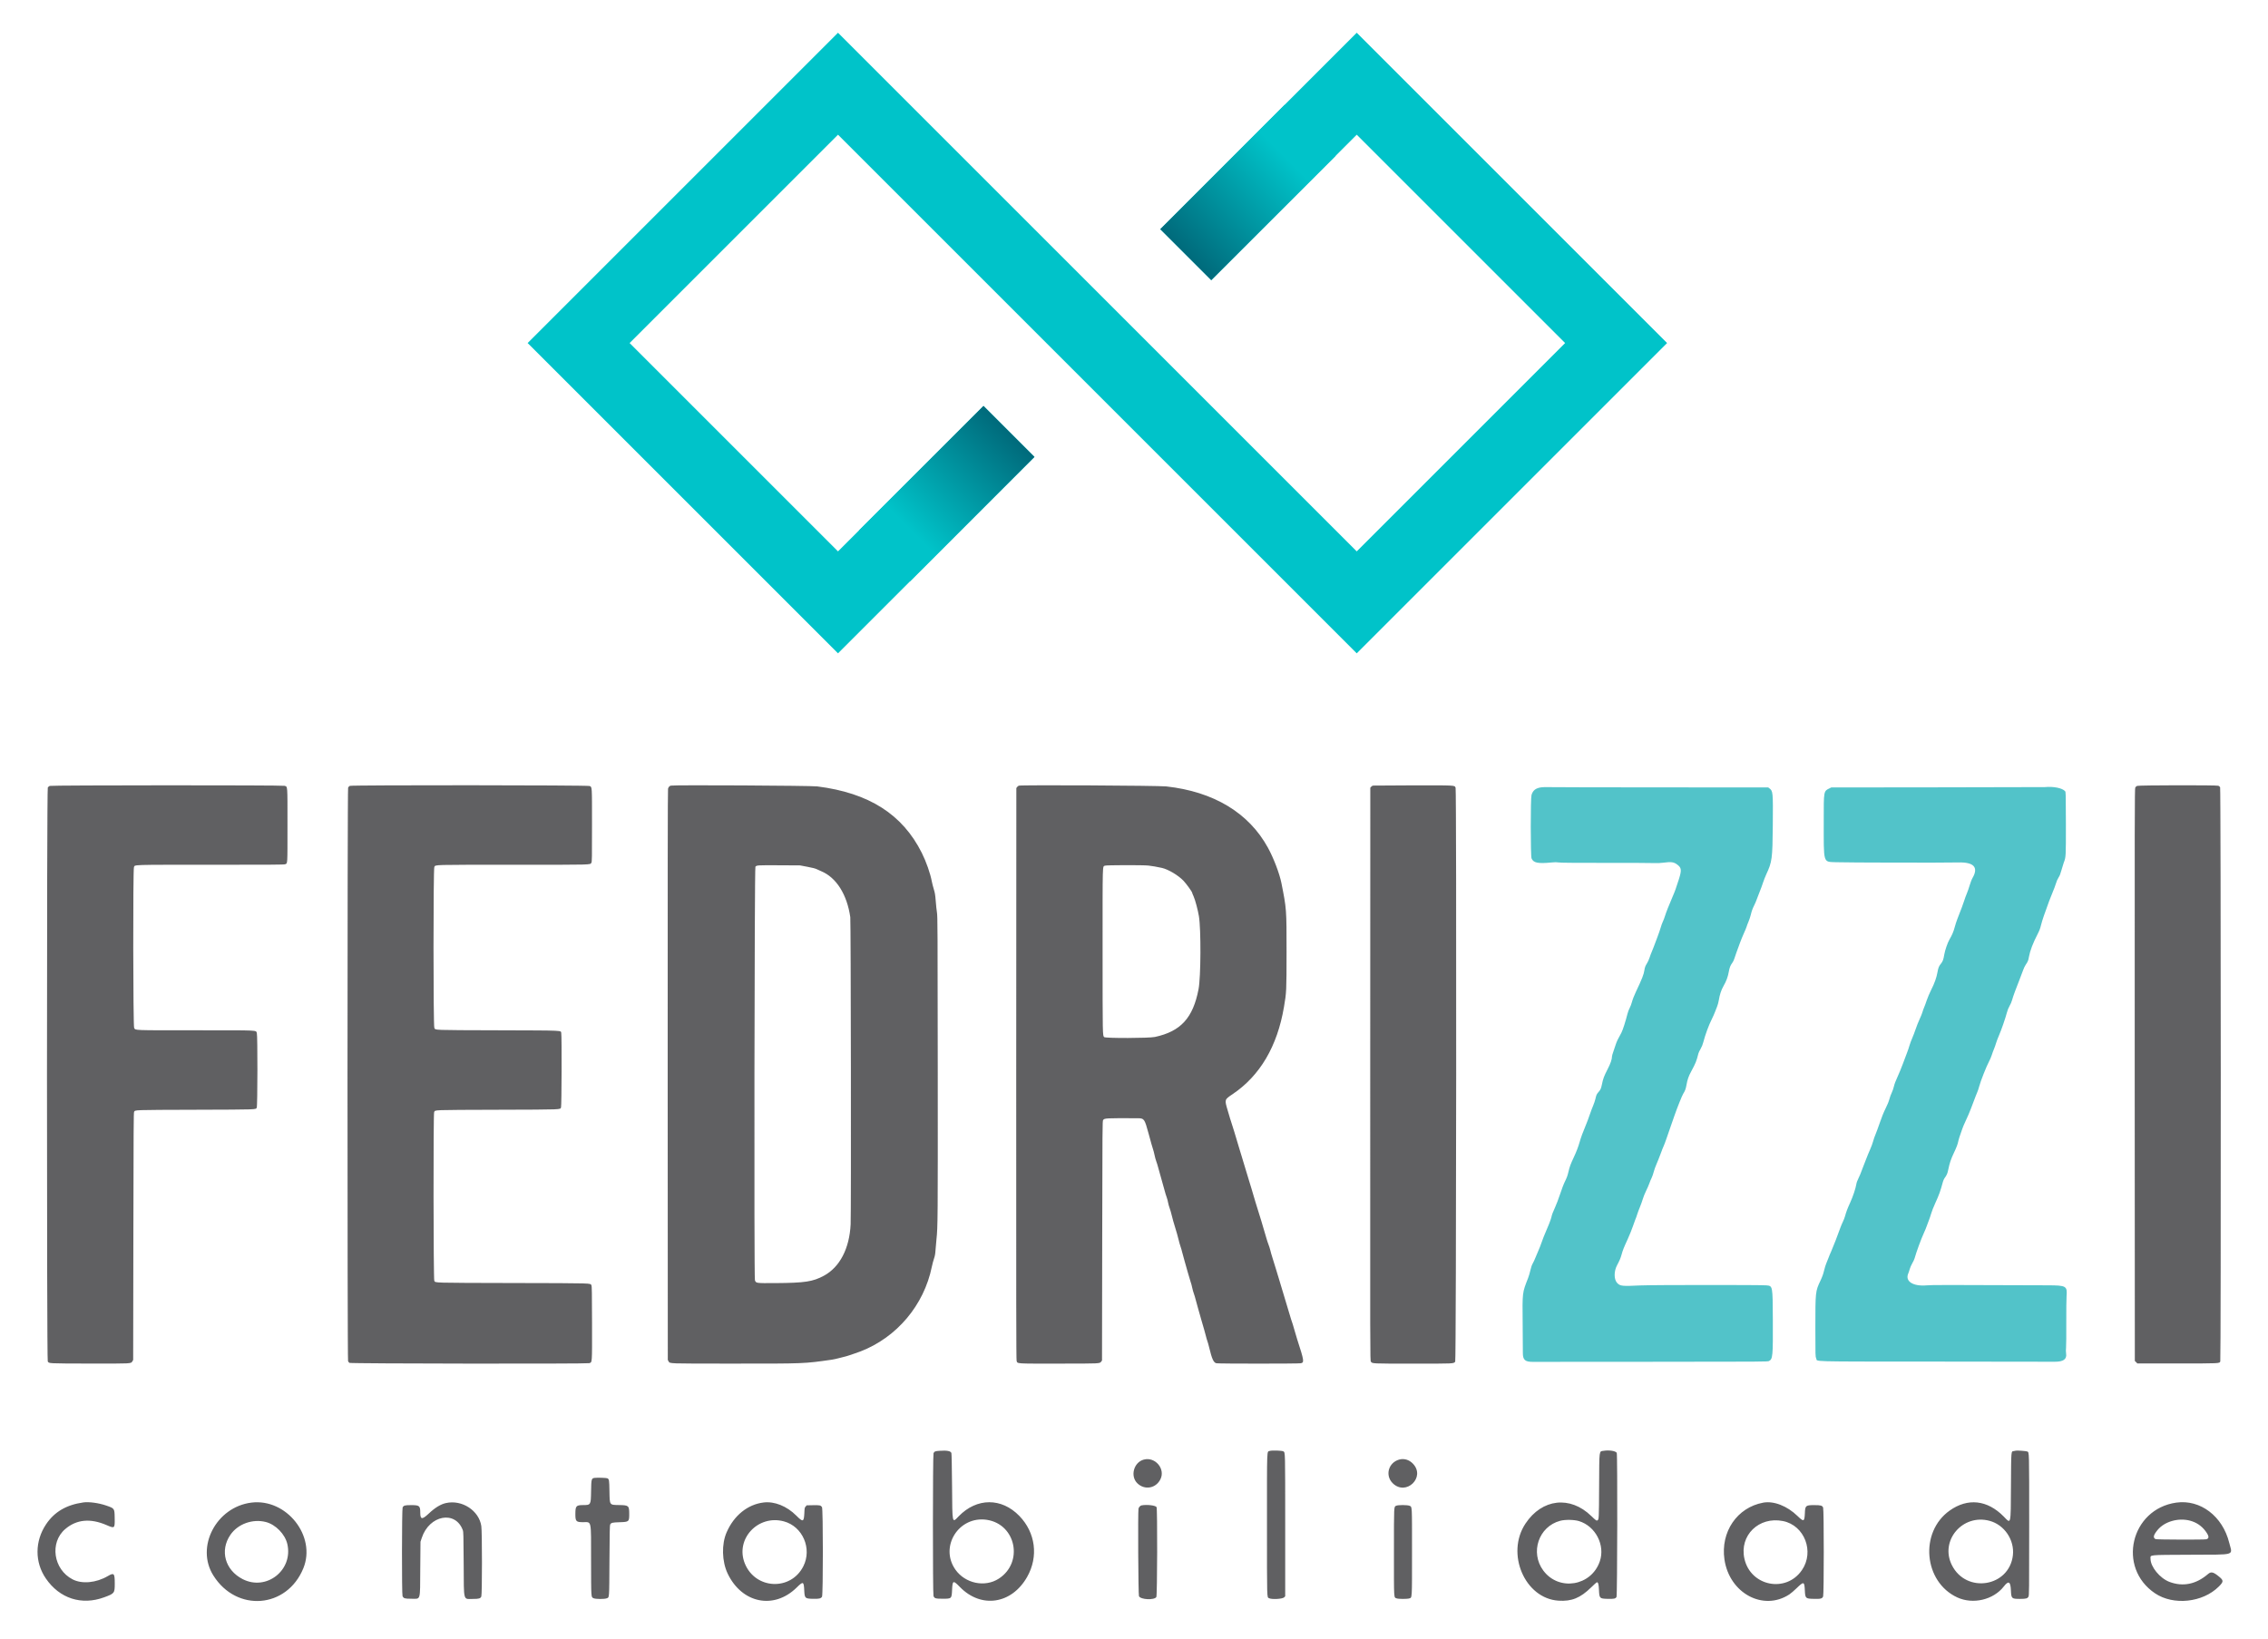
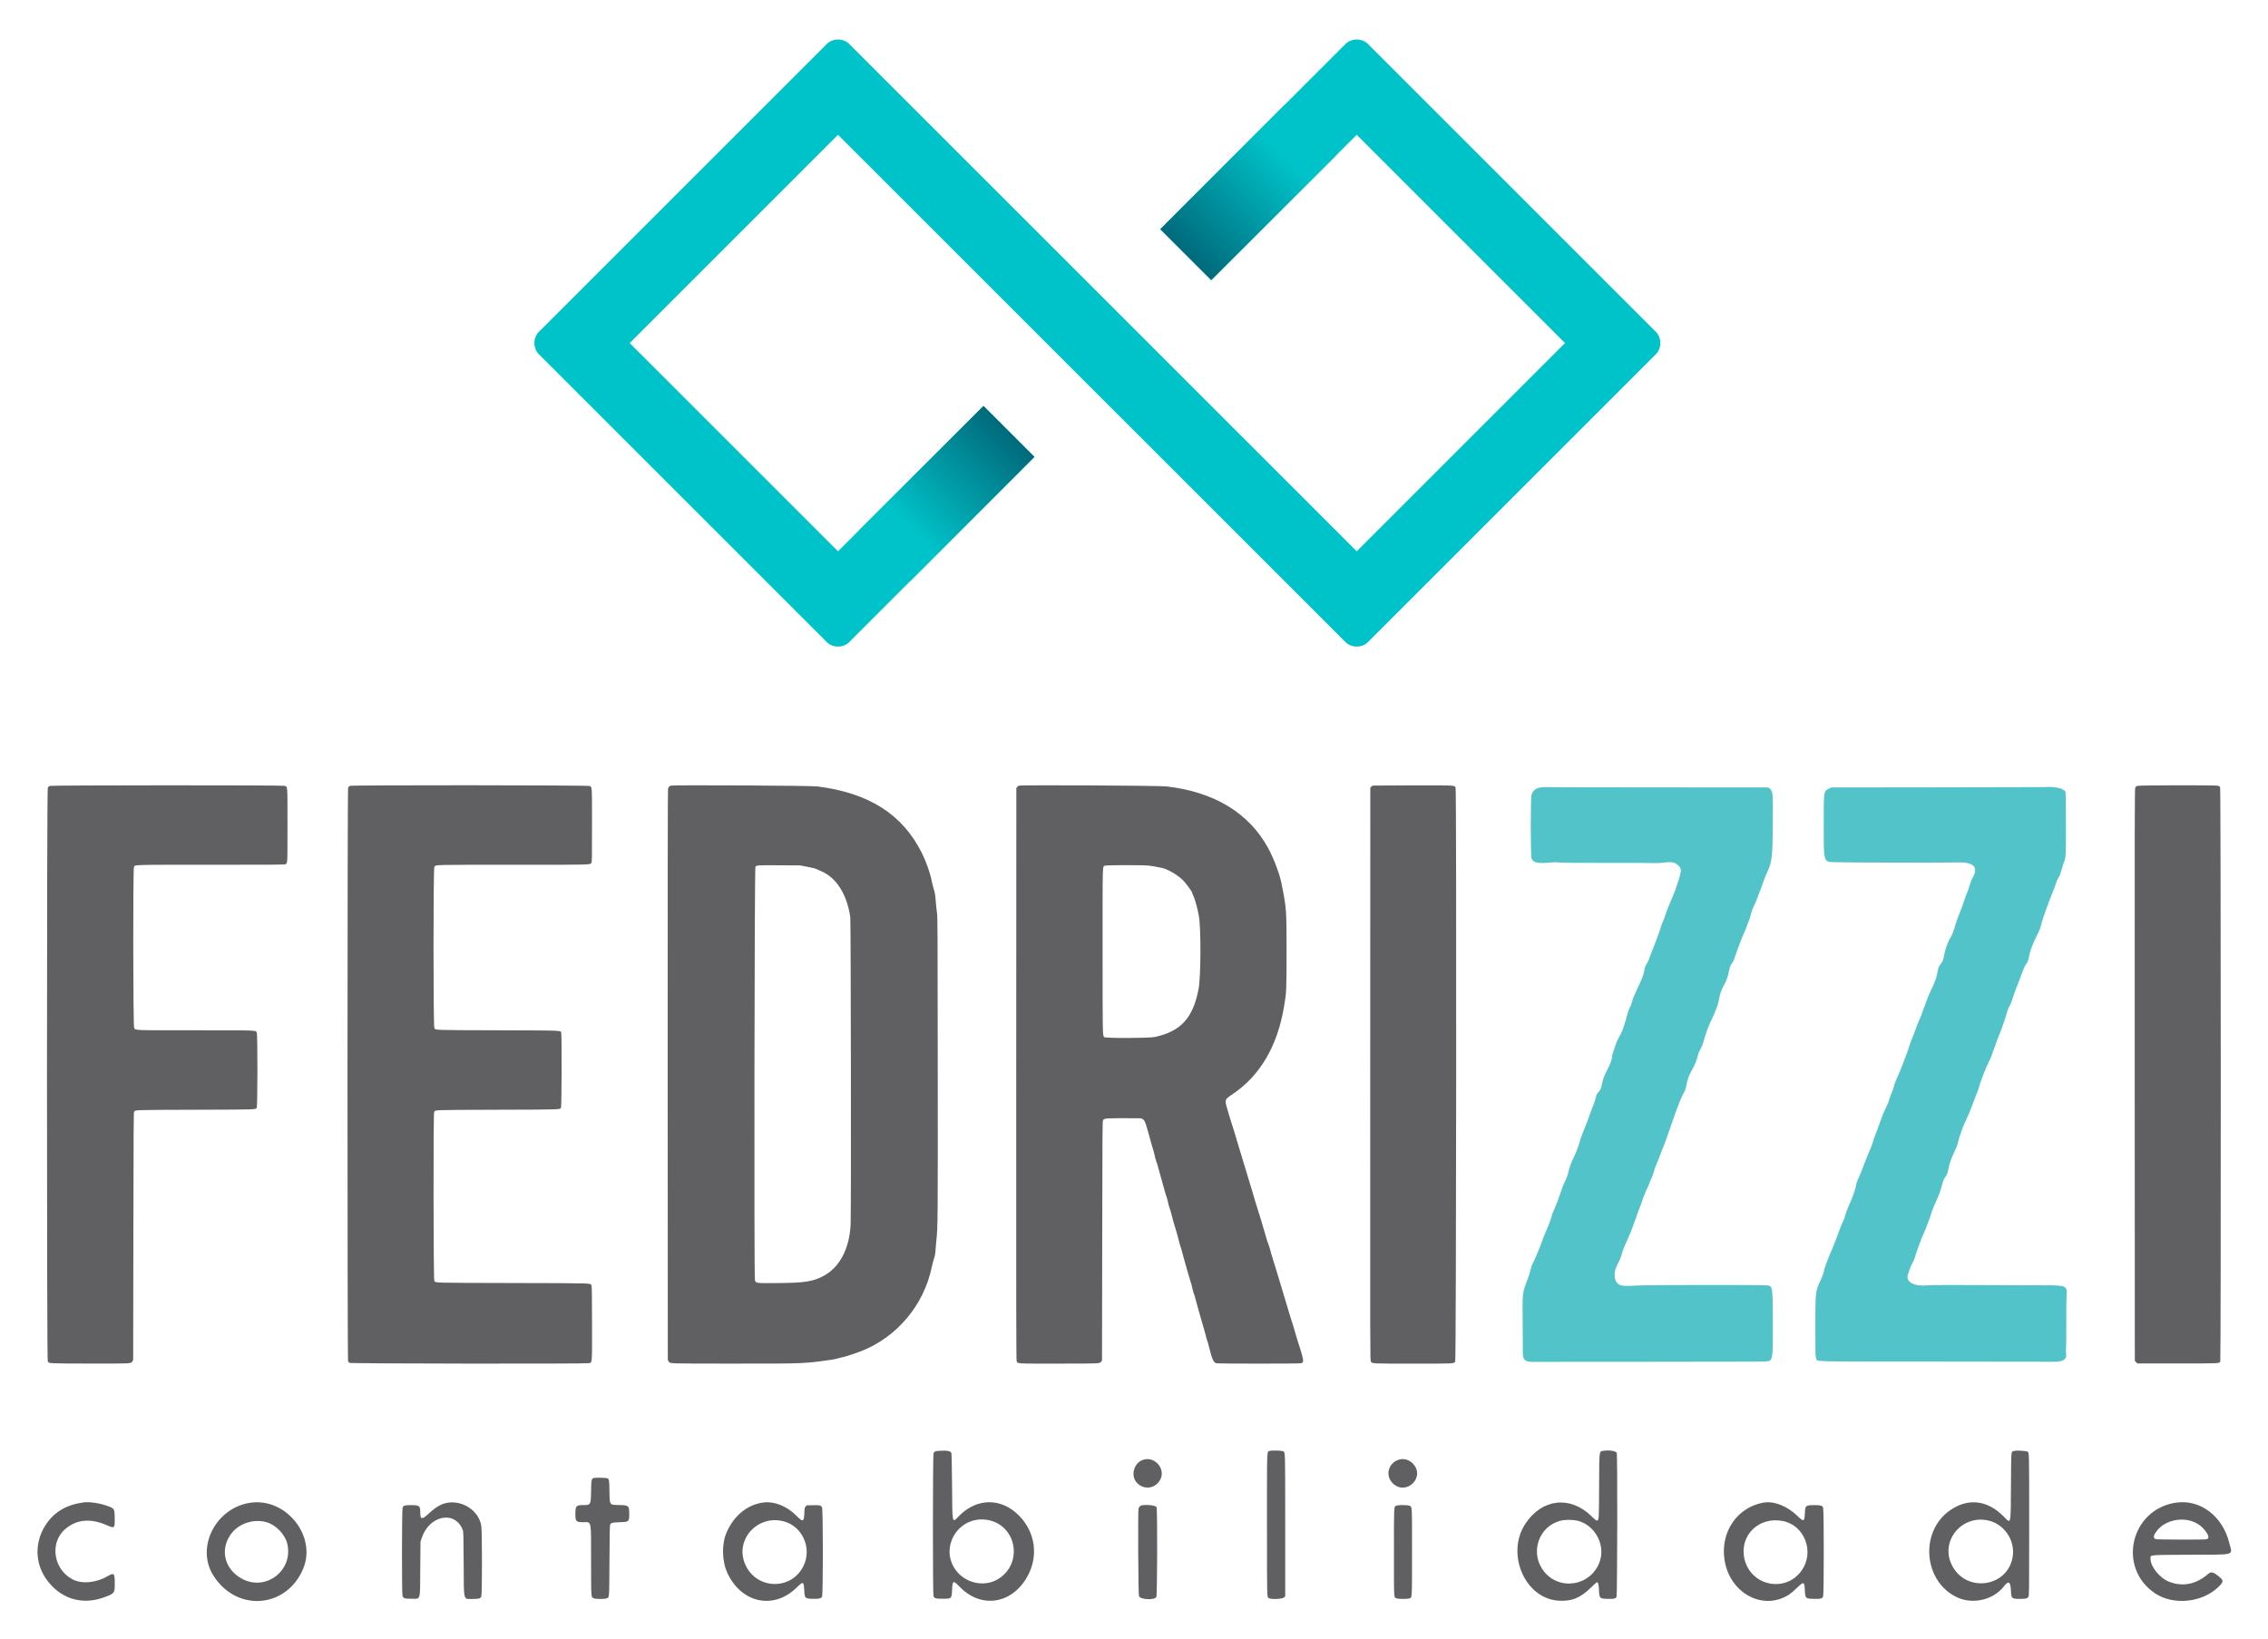
<svg xmlns="http://www.w3.org/2000/svg" viewBox="0 0 1950 1409">
  <defs>
    <linearGradient id="pontaA" gradientUnits="userSpaceOnUse" x1="867.5" y1="371" x2="782.634" y2="455.866">
      <stop offset="0" stop-color="#006A7B" />
      <stop offset="1" stop-color="#00C3C9" />
    </linearGradient>
    <linearGradient id="pontaB" gradientUnits="userSpaceOnUse" x1="1019.5" y1="219" x2="1104.37" y2="134.134">
      <stop offset="0" stop-color="#006A7B" />
      <stop offset="1" stop-color="#00C3C9" />
    </linearGradient>
  </defs>
-   <g fill="none" stroke-width="62" stroke-linejoin="miter" stroke-miterlimit="4" stroke-linecap="butt">
-     <path d="M867.5 371 L720.5 518 L497.5 295 L720.5 72 L1166.5 518 L1389.5 295 L1166.5 72 L1019.5 219" stroke="#00C3C9" />
-     <path d="M760.5 478 L867.5 371" stroke="url(#pontaA)" />
-     <path d="M1126.5 112 L1019.5 219" stroke="url(#pontaB)" />
-   </g>
+   <path fill="#00C3C9" d="M1007.5 207.0 L1007.5 207.0 L1031.5 231.0 L1031.5 231.0 L1041.4 240.9 L1051.3 231.0 L1166.3 116.1 L1166.5 115.9 L1166.7 116.1 L1345.4 294.8 L1345.6 295.0 L1345.4 295.2 L1166.7 473.9 L1166.5 474.1 L1166.3 473.9 L730.4 38.1 L729.4 37.1 L728.3 36.3 L727.1 35.6 L725.9 35.0 L724.6 34.6 L723.2 34.2 L721.9 34.0 L720.5 34.0 L719.1 34.0 L717.8 34.2 L716.4 34.6 L715.1 35.0 L713.9 35.6 L712.7 36.3 L711.6 37.1 L710.6 38.1 L463.6 285.1 L462.6 286.1 L461.8 287.2 L461.1 288.4 L460.5 289.6 L460.1 290.9 L459.7 292.3 L459.5 293.6 L459.5 295.0 L459.5 296.4 L459.7 297.7 L460.1 299.1 L460.5 300.4 L461.1 301.6 L461.8 302.8 L462.6 303.9 L463.6 304.9 L710.6 551.9 L711.6 552.9 L712.7 553.7 L713.9 554.4 L715.1 555.0 L716.4 555.4 L717.8 555.8 L719.1 556.0 L720.5 556.0 L721.9 556.0 L723.2 555.8 L724.6 555.4 L725.9 555.0 L727.1 554.4 L728.3 553.7 L729.4 552.9 L730.4 551.9 L861.1 421.2 L879.5 402.8 L889.4 392.9 L879.5 383.0 L879.5 383.0 L855.5 359.0 L855.5 359.0 L845.6 349.1 L835.7 359.0 L817.3 377.4 L720.7 473.9 L720.5 474.1 L720.3 473.9 L541.6 295.2 L541.4 295.0 L541.6 294.8 L720.3 116.1 L720.5 115.9 L720.7 116.1 L1156.6 551.9 L1157.6 552.9 L1158.7 553.7 L1159.9 554.4 L1161.1 555.0 L1162.4 555.4 L1163.8 555.8 L1165.1 556.0 L1166.5 556.0 L1167.9 556.0 L1169.2 555.8 L1170.6 555.4 L1171.9 555.0 L1173.1 554.4 L1174.3 553.7 L1175.4 552.9 L1176.4 551.9 L1423.4 304.9 L1424.4 303.9 L1425.2 302.8 L1425.9 301.6 L1426.5 300.4 L1426.9 299.1 L1427.3 297.7 L1427.5 296.4 L1427.5 295.0 L1427.5 293.6 L1427.3 292.3 L1426.9 290.9 L1426.5 289.6 L1425.9 288.4 L1425.2 287.2 L1424.4 286.1 L1423.4 285.1 L1176.4 38.1 L1175.4 37.1 L1174.3 36.3 L1173.1 35.6 L1171.9 35.0 L1170.6 34.6 L1169.2 34.2 L1167.9 34.0 L1166.5 34.0 L1165.1 34.0 L1163.8 34.2 L1162.4 34.6 L1161.1 35.0 L1159.9 35.6 L1158.7 36.3 L1157.6 37.1 L1156.6 38.1 L1025.9 168.8 L1013.6 181.0 L1007.5 187.2 L997.6 197.1Z" />
+   <path fill="url(#pontaA)" d="M845.6 349.1 L835.7 359.0 L817.3 377.4 L738.6 456.1 L782.4 499.9 L861.1 421.2 L879.5 402.8 L889.4 392.9 L879.5 383.0 L879.5 383.0Z" />
+   <path fill="url(#pontaB)" d="M1031.5 231.0 L1031.5 231.0 L1041.4 240.9 L1051.3 231.0 L1148.4 133.9 L1104.6 90.1 L1072.6 122.1 L997.6 197.1 L1007.5 207.0 L1007.5 207.0Z" />
  <g transform="translate(0,1409) scale(0.03333333,-0.03333333)">
    <path fill="#52C3C9" d="M39770 21960 c-153 -18 -230 -76 -267 -200 -26 -85 -25 -1575 1 -1635 50 -117 164 -140 522 -105 84 8 129 8 176 0 45 -9 383 -11 1198 -11 624 1 1191 -1 1260 -5 89 -4 159 -1 245 10 202 27 269 18 360 -51 108 -82 114 -141 39 -378 -76 -237 -100 -306 -152 -425 -100 -232 -181 -437 -207 -525 -15 -49 -40 -115 -56 -146 -15 -31 -40 -99 -54 -150 -15 -52 -52 -161 -84 -244 -32 -82 -75 -197 -96 -255 -21 -58 -47 -122 -57 -142 -10 -21 -32 -79 -48 -129 -16 -51 -47 -119 -69 -153 -41 -65 -56 -103 -66 -176 -15 -107 -61 -224 -220 -560 -44 -93 -84 -194 -99 -253 -14 -54 -41 -126 -60 -160 -19 -34 -44 -100 -56 -147 -50 -198 -124 -429 -157 -490 -101 -183 -119 -223 -150 -315 -18 -55 -46 -138 -62 -185 -17 -47 -31 -95 -31 -108 -1 -81 -35 -182 -114 -336 -92 -178 -118 -248 -146 -390 -23 -111 -34 -136 -91 -202 -47 -55 -51 -63 -78 -176 -11 -46 -36 -121 -56 -167 -20 -46 -61 -153 -90 -239 -29 -87 -73 -204 -98 -262 -71 -167 -134 -337 -163 -445 -33 -118 -83 -249 -154 -400 -78 -166 -105 -238 -135 -370 -21 -91 -42 -149 -86 -238 -36 -72 -86 -203 -129 -335 -39 -119 -98 -273 -130 -342 -57 -122 -81 -189 -96 -260 -9 -45 -100 -278 -154 -395 -23 -49 -63 -153 -90 -230 -26 -77 -71 -192 -100 -255 -29 -63 -61 -139 -71 -168 -10 -30 -37 -86 -59 -127 -29 -52 -47 -104 -65 -183 -13 -61 -40 -152 -60 -204 -151 -385 -148 -359 -140 -1163 3 -357 6 -701 5 -764 -1 -184 56 -236 255 -235 61 0 1449 1 3085 2 2898 1 2976 2 3010 20 96 52 102 120 98 1062 -5 893 -1 874 -170 890 -146 13 -2956 12 -3243 -2 -477 -23 -525 -18 -602 63 -86 91 -87 300 -3 458 67 126 90 181 115 270 32 118 57 180 163 411 46 102 104 244 127 315 24 72 54 155 67 185 14 30 35 89 47 130 13 41 44 127 71 190 26 63 60 158 75 210 15 52 52 144 82 204 30 60 68 147 85 195 17 47 43 112 60 144 16 32 40 102 54 155 14 53 44 140 68 192 24 52 71 172 106 265 34 94 71 188 82 209 11 22 42 103 68 180 27 78 75 218 108 311 33 94 83 235 110 315 63 182 188 494 217 540 50 79 68 129 86 233 25 138 54 223 121 345 118 219 135 262 187 467 6 22 31 74 56 116 29 50 53 107 69 170 54 204 137 431 221 599 29 58 64 138 79 178 14 40 39 104 56 143 16 39 36 112 44 162 23 143 62 264 116 358 81 143 119 245 145 394 19 100 38 147 90 219 19 26 42 74 50 105 9 31 34 106 57 166 22 61 62 169 88 240 26 72 73 185 103 252 31 68 62 142 68 165 7 24 29 84 51 135 21 50 47 129 58 175 22 96 47 162 94 256 19 37 47 106 64 153 16 47 50 134 75 195 25 60 62 161 82 224 21 63 57 157 81 207 153 330 163 399 171 1279 7 855 5 877 -90 948 l-28 21 -2757 2 c-1516 0 -2818 3 -2892 6 -74 2 -160 1 -190 -3z M52745 21964 c-22 -2 -1271 -5 -2775 -6 l-2735 -3 -46 -23 c-151 -74 -149 -61 -148 -831 0 -1137 -23 -1060 319 -1075 209 -10 2854 -15 3145 -6 405 12 533 -122 376 -396 -24 -41 -54 -119 -76 -194 -20 -69 -54 -165 -75 -215 -21 -49 -52 -135 -69 -190 -29 -90 -71 -203 -176 -470 -20 -49 -49 -142 -66 -205 -31 -116 -65 -197 -139 -325 -46 -80 -113 -277 -130 -380 -21 -128 -40 -180 -82 -231 -55 -66 -74 -111 -93 -224 -24 -139 -76 -286 -162 -455 -41 -82 -93 -204 -115 -270 -22 -66 -52 -149 -68 -185 -16 -36 -34 -87 -41 -115 -6 -27 -40 -111 -74 -185 -34 -74 -82 -193 -105 -265 -24 -71 -63 -174 -87 -228 -24 -54 -55 -138 -69 -185 -13 -48 -42 -132 -63 -187 -22 -55 -71 -186 -109 -290 -39 -105 -102 -258 -140 -340 -46 -99 -77 -181 -91 -242 -11 -51 -37 -124 -56 -163 -20 -39 -47 -114 -61 -167 -17 -63 -52 -148 -99 -242 -49 -98 -98 -219 -149 -369 -42 -122 -92 -258 -111 -301 -19 -44 -47 -123 -61 -177 -14 -53 -50 -149 -79 -213 -29 -64 -75 -177 -103 -251 -27 -74 -61 -160 -74 -190 -14 -30 -35 -87 -48 -125 -12 -39 -45 -114 -71 -167 -34 -68 -52 -119 -60 -170 -16 -101 -86 -310 -156 -463 -70 -153 -104 -242 -132 -348 -12 -43 -38 -110 -58 -150 -20 -40 -48 -108 -64 -152 -57 -164 -190 -508 -233 -602 -25 -54 -58 -134 -74 -178 -17 -44 -42 -107 -56 -140 -15 -32 -40 -115 -56 -183 -22 -91 -47 -161 -94 -261 -130 -274 -131 -287 -131 -1211 0 -743 0 -745 22 -792 42 -92 -305 -83 3058 -85 1634 -2 3024 -4 3090 -4 228 -2 322 66 297 215 -6 40 -7 94 -1 150 5 48 8 341 6 650 -1 308 2 611 7 672 21 268 -5 283 -484 285 -2704 11 -2991 10 -3120 -1 -355 -32 -567 103 -479 306 11 27 29 79 39 117 11 38 40 103 64 145 25 42 53 101 61 131 41 151 169 501 237 647 31 66 68 157 83 204 16 47 38 108 51 136 12 28 36 100 54 160 17 60 64 181 105 269 104 227 136 318 200 556 8 30 26 71 39 90 63 86 77 119 100 230 34 165 68 266 141 420 73 154 100 224 120 322 8 37 30 106 48 155 19 48 42 114 51 147 9 33 51 130 91 215 41 85 100 223 131 305 116 308 152 401 173 448 11 27 30 84 41 127 34 134 191 530 258 653 22 40 51 109 66 155 14 46 40 115 56 154 17 39 41 107 54 152 13 45 47 135 76 201 59 133 168 448 206 594 16 62 40 120 68 169 26 43 53 107 66 155 23 87 99 294 198 542 33 83 72 186 87 230 15 44 44 105 65 135 58 86 68 110 84 206 27 153 103 354 224 587 45 87 67 146 86 225 14 59 48 170 75 247 119 338 175 488 228 610 30 71 68 171 83 222 16 56 42 116 68 155 31 48 49 94 77 197 20 73 45 156 56 184 57 145 57 143 56 1018 -2 792 -2 807 -22 829 -73 80 -297 125 -520 104z" />
    <path fill="#606062" d="M1283 21995 c-17 -7 -40 -26 -50 -41 -28 -43 -28 -14764 -1 -14807 36 -54 -13 -52 1063 -55 1110 -2 1083 -4 1119 58 l21 35 5 3190 c4 2760 7 3193 19 3212 34 50 -37 48 1586 53 1618 5 1549 3 1577 53 22 37 24 1868 3 1924 -30 79 100 73 -1579 73 -1647 0 -1546 -4 -1586 62 -27 44 -32 4079 -5 4144 29 69 -118 64 1975 64 1561 0 1896 2 1923 13 67 28 62 -46 62 1003 0 1074 6 992 -76 1021 -54 19 -6012 17 -6056 -2z M9024 21996 c-19 -8 -36 -27 -45 -47 -20 -48 -21 -14747 -1 -14794 7 -17 23 -37 35 -45 31 -21 6121 -28 6183 -8 81 27 76 -45 75 1029 -2 789 -4 956 -16 978 -30 60 105 56 -2030 61 -2110 5 -1986 2 -2023 57 -23 36 -27 4310 -4 4351 35 61 -92 56 1642 62 1706 5 1606 2 1631 62 16 37 21 1838 6 1911 -17 78 130 71 -1637 77 -1712 5 -1604 1 -1637 63 -28 51 -28 4108 0 4151 39 60 -89 56 2027 56 2102 0 1988 -3 2024 53 15 22 17 119 16 967 0 1030 3 981 -60 1012 -47 24 -6132 27 -6186 4z M17303 22002 c-37 -11 -61 -38 -72 -80 -8 -28 -10 -2252 -9 -7388 l3 -7349 20 -35 c37 -62 -52 -59 1665 -59 1843 -1 1827 -2 2545 101 44 6 134 26 199 44 66 19 126 34 134 34 20 0 282 87 409 136 936 362 1636 1193 1838 2182 13 65 38 158 55 208 25 73 33 114 41 229 5 77 16 201 24 275 34 312 36 512 33 4430 -3 3608 -4 3893 -20 3995 -10 61 -24 196 -32 300 -13 162 -20 207 -50 305 -19 63 -42 153 -51 200 -39 208 -144 508 -259 738 -499 996 -1364 1546 -2696 1714 -167 21 -3712 40 -3777 20z m3522 -2094 c128 -24 207 -44 240 -61 28 -13 79 -37 115 -52 391 -162 667 -598 752 -1186 15 -110 24 -7618 9 -7927 -31 -623 -279 -1100 -686 -1322 -288 -156 -492 -187 -1255 -192 -506 -3 -501 -4 -528 76 -24 75 -12 10638 13 10666 35 39 49 40 605 37 l545 -3 190 -36z M26281 22001 c-13 -3 -34 -19 -45 -34 l-21 -28 -3 -7369 c-2 -5879 0 -7376 10 -7407 26 -78 -44 -73 1088 -72 1080 0 1055 -1 1094 52 l21 28 5 3088 c5 2952 6 3088 23 3114 33 51 65 52 899 48 160 -1 172 -19 273 -391 68 -250 96 -351 115 -406 11 -30 29 -100 41 -157 11 -56 32 -129 45 -162 13 -33 35 -105 49 -160 15 -55 46 -167 70 -250 24 -82 62 -218 84 -301 22 -83 51 -180 65 -215 13 -35 29 -95 35 -132 7 -38 25 -106 42 -150 16 -45 39 -122 50 -172 18 -81 46 -179 139 -485 16 -53 36 -128 44 -167 9 -39 28 -109 44 -155 16 -46 37 -117 46 -158 9 -41 34 -133 56 -205 21 -71 61 -213 89 -315 28 -102 60 -209 71 -239 12 -30 30 -95 40 -146 10 -50 31 -123 45 -161 14 -38 35 -107 46 -154 11 -47 37 -143 59 -215 21 -71 60 -206 85 -300 26 -93 60 -211 76 -262 15 -50 36 -124 45 -165 9 -40 25 -94 35 -121 10 -26 32 -102 48 -170 71 -297 114 -391 186 -407 53 -13 2127 -13 2180 0 90 21 83 68 -95 615 -27 83 -60 195 -74 250 -14 56 -32 117 -40 137 -9 20 -29 81 -45 135 -63 214 -254 850 -306 1018 -23 77 -62 203 -85 280 -23 77 -61 201 -85 275 -24 74 -51 167 -59 205 -9 39 -30 104 -46 145 -16 41 -40 113 -53 160 -67 237 -206 697 -277 915 -21 66 -46 149 -55 185 -9 36 -31 112 -50 170 -19 58 -52 168 -75 245 -72 241 -140 465 -180 595 -22 69 -60 195 -85 280 -89 302 -136 456 -166 545 -17 50 -40 122 -51 160 -11 39 -38 129 -59 200 -86 290 -88 285 121 425 710 478 1156 1234 1329 2255 64 375 65 409 66 1410 0 1113 0 1118 -133 1785 -48 242 -201 644 -346 908 -493 902 -1401 1449 -2626 1584 -207 22 -3726 41 -3799 19z m3339 -2061 c87 -9 237 -35 350 -61 167 -38 423 -191 558 -333 75 -80 222 -283 222 -308 0 -6 17 -49 39 -97 40 -89 109 -348 135 -506 57 -339 51 -1574 -9 -1884 -143 -744 -459 -1089 -1125 -1233 -152 -33 -1273 -36 -1309 -4 -41 37 -41 26 -41 2216 0 2348 -5 2175 60 2207 31 16 974 18 1120 3z M35414 22003 c-12 -2 -32 -15 -45 -29 l-24 -26 -2 -7386 c-3 -7303 -3 -7387 17 -7419 32 -54 17 -53 1093 -53 1069 0 1036 -2 1082 50 27 30 37 14741 10 14806 -28 67 27 64 -1097 63 -557 -1 -1023 -4 -1034 -6z M55123 21995 c-17 -7 -39 -27 -47 -44 -15 -27 -16 -727 -14 -7410 l3 -7381 33 -32 32 -33 1033 0 c1111 0 1082 -1 1106 52 19 42 16 14775 -4 14813 -8 15 -28 33 -46 39 -52 18 -2054 15 -2096 -4z M24225 4841 c-103 -7 -127 -17 -146 -63 -20 -48 -21 -3623 -1 -3681 23 -63 51 -72 237 -72 233 0 232 -1 243 234 12 242 27 248 201 69 549 -563 1337 -444 1736 262 295 523 216 1140 -203 1572 -459 473 -1096 470 -1561 -7 -176 -181 -166 -225 -174 779 -4 483 -11 835 -17 850 -20 54 -114 71 -315 57z m1235 -1781 c750 -119 945 -1102 302 -1517 -358 -231 -863 -126 -1117 231 -421 595 89 1400 815 1286z M32750 4838 c-76 -28 -70 135 -70 -1901 0 -1964 -3 -1869 52 -1898 68 -37 346 -22 390 21 l28 28 0 1836 c0 1912 1 1872 -45 1902 -34 23 -301 31 -355 12z M41360 4841 c-116 -19 -108 46 -113 -911 -4 -845 -5 -858 -41 -882 -24 -17 -43 -3 -160 110 -546 532 -1272 449 -1699 -195 -513 -774 -16 -1933 853 -1988 338 -22 562 69 841 342 75 73 141 133 147 133 35 0 49 -48 55 -194 10 -223 15 -228 221 -234 164 -5 208 4 232 49 21 41 27 3678 6 3717 -28 51 -197 77 -342 53z m-632 -1813 c427 -131 680 -620 537 -1038 -218 -640 -1054 -778 -1456 -240 -349 468 -122 1139 435 1286 128 34 358 30 484 -8z M51995 4845 c-5 -2 -27 -6 -48 -10 -76 -12 -71 44 -77 -900 -6 -1037 6 -985 -189 -787 -421 427 -925 482 -1391 152 -785 -556 -673 -1840 195 -2241 405 -187 933 -63 1201 283 123 158 173 130 183 -102 9 -213 17 -220 241 -219 150 0 188 11 212 59 17 33 18 142 18 1851 0 1928 2 1868 -49 1893 -24 12 -272 30 -296 21z m-677 -1810 c382 -102 646 -493 602 -888 -93 -818 -1202 -998 -1574 -255 -317 632 276 1330 972 1143z M29501 4614 c-258 -70 -354 -426 -165 -610 188 -184 479 -133 596 104 133 269 -138 587 -431 506z M36090 4615 c-277 -78 -369 -407 -169 -608 343 -343 859 151 524 502 -97 102 -228 141 -355 106z M15340 4143 c-85 -11 -89 -25 -94 -356 -6 -344 -7 -345 -211 -346 -174 -1 -193 -24 -194 -226 -1 -192 18 -214 189 -215 236 -2 215 96 216 -991 2 -986 -1 -939 64 -971 47 -24 280 -26 337 -3 72 29 67 -38 73 970 4 716 8 915 18 933 28 49 52 55 247 61 241 8 245 12 245 218 -1 210 -13 221 -260 225 -254 5 -243 -11 -250 358 -5 289 -8 307 -53 332 -22 12 -257 20 -327 11z M2152 3510 c-441 -62 -750 -244 -966 -568 -289 -434 -291 -974 -5 -1392 354 -519 923 -703 1506 -488 267 98 273 106 273 356 0 266 -19 286 -180 191 -299 -175 -666 -210 -908 -84 -496 256 -597 949 -190 1297 293 250 647 284 1066 103 212 -92 215 -89 210 183 -4 250 -1 246 -221 322 -187 65 -443 100 -585 80z M6484 3505 c-907 -114 -1444 -1144 -981 -1880 600 -956 1897 -852 2321 185 340 830 -434 1808 -1340 1695z m371 -500 c255 -65 499 -315 557 -572 152 -673 -542 -1215 -1153 -902 -454 233 -594 734 -318 1140 191 282 571 421 914 334z M19695 3508 c-411 -50 -763 -335 -952 -768 -135 -308 -123 -752 26 -1066 367 -768 1192 -936 1777 -363 174 171 187 166 199 -80 10 -193 20 -203 220 -208 158 -5 210 7 238 54 29 51 29 2272 -1 2312 -35 48 -54 52 -230 49 l-164 -3 -27 -31 c-27 -29 -28 -36 -34 -169 -11 -232 -34 -240 -206 -67 -246 247 -565 375 -846 340z m524 -487 c484 -130 732 -701 503 -1157 -323 -643 -1238 -601 -1510 70 -255 628 338 1268 1007 1087z M56135 3505 c-1178 -166 -1534 -1679 -549 -2340 475 -320 1230 -240 1645 174 125 124 126 157 13 251 -153 127 -211 141 -290 73 -309 -266 -648 -335 -997 -203 -245 93 -487 388 -487 594 0 109 -87 100 1032 106 1197 6 1081 -30 998 308 -170 687 -745 1124 -1365 1037z m355 -466 c161 -43 294 -132 394 -264 98 -131 106 -194 25 -216 -48 -14 -1282 -10 -1309 4 -72 36 -57 104 54 238 179 217 534 318 836 238z M11505 3494 c-138 -30 -284 -119 -448 -274 -170 -159 -217 -154 -217 28 0 175 -21 192 -235 192 -162 0 -193 -8 -220 -60 -20 -39 -23 -2249 -2 -2289 30 -58 55 -66 221 -66 255 0 230 -83 236 770 l6 700 33 100 c195 589 868 716 1058 200 17 -47 18 -106 23 -870 6 -997 -18 -905 240 -905 155 0 193 11 215 64 22 52 22 1674 0 1816 -60 400 -497 685 -910 594z M45480 3504 c-674 -124 -1104 -755 -1000 -1467 128 -871 1002 -1341 1674 -900 39 26 123 97 186 159 186 180 202 177 213 -49 11 -215 15 -220 232 -225 178 -5 216 5 240 62 22 53 22 2239 0 2292 -22 54 -59 64 -225 64 -226 0 -238 -10 -246 -211 -10 -219 -28 -226 -188 -71 -268 261 -614 396 -886 346z m510 -475 c555 -111 816 -789 488 -1266 -410 -598 -1324 -416 -1483 294 -135 601 373 1097 995 972z M29443 3433 c-31 -6 -70 -48 -77 -84 -17 -86 -6 -2223 12 -2259 44 -89 392 -106 448 -22 25 36 30 2278 6 2320 -26 46 -252 72 -389 45z M36013 3424 c-61 -30 -58 25 -58 -1199 0 -1254 -6 -1159 70 -1191 43 -18 274 -18 325 -1 75 26 71 -52 71 1201 0 1223 4 1156 -61 1188 -48 25 -299 26 -347 2z" />
  </g>
</svg>
